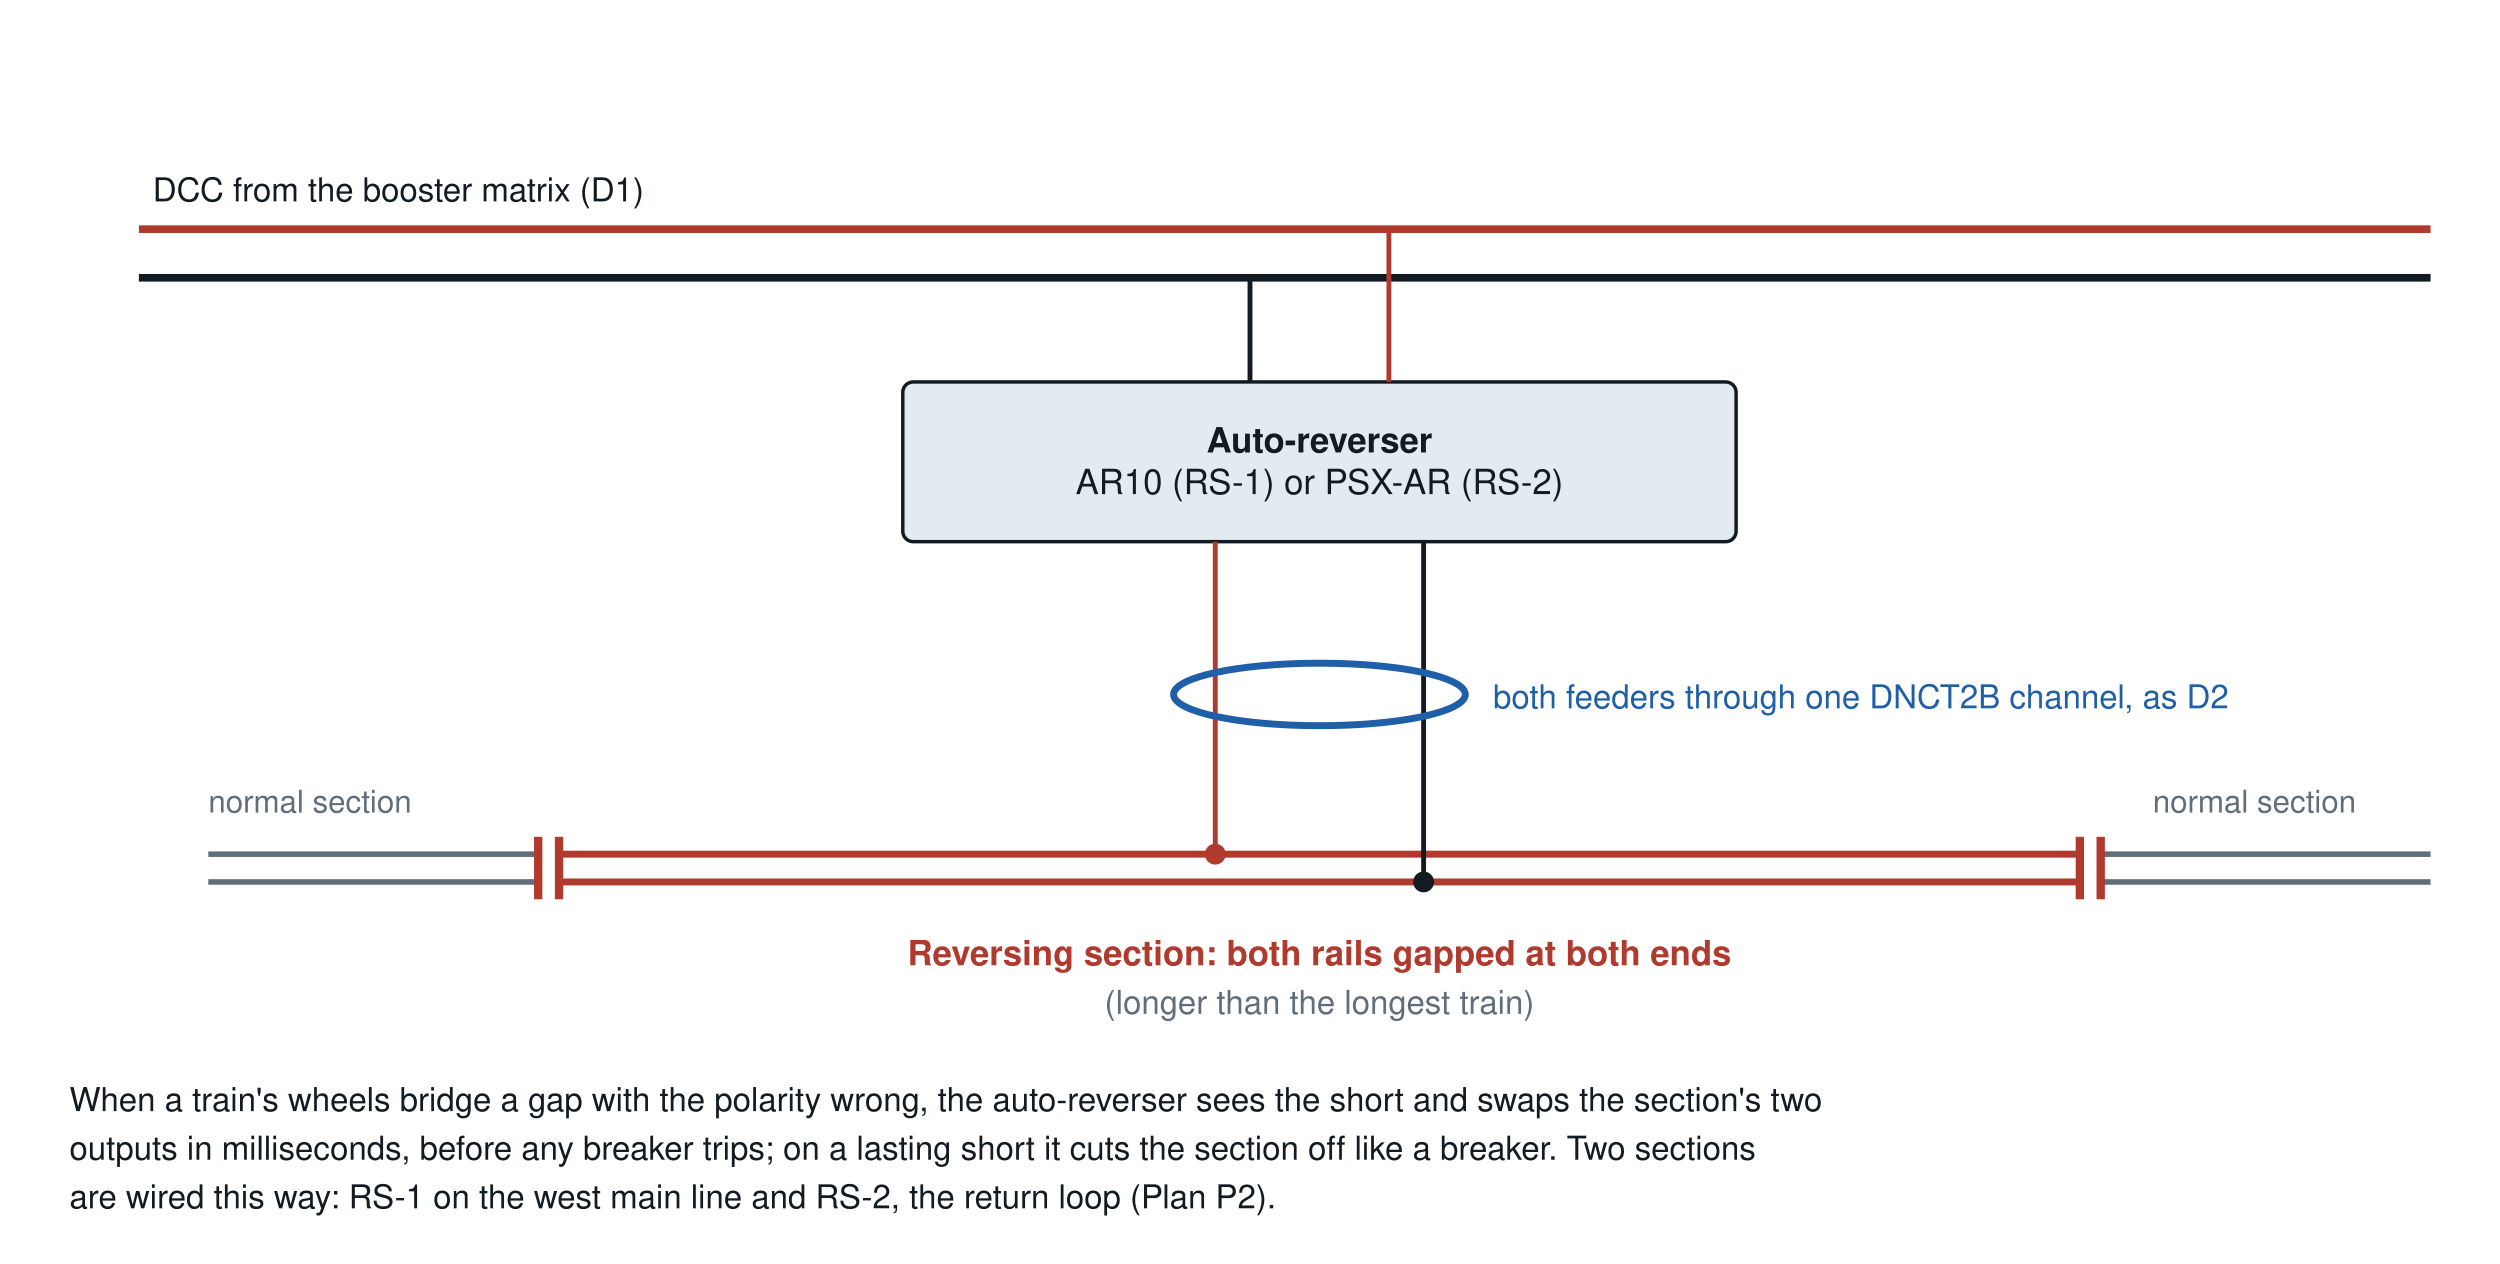
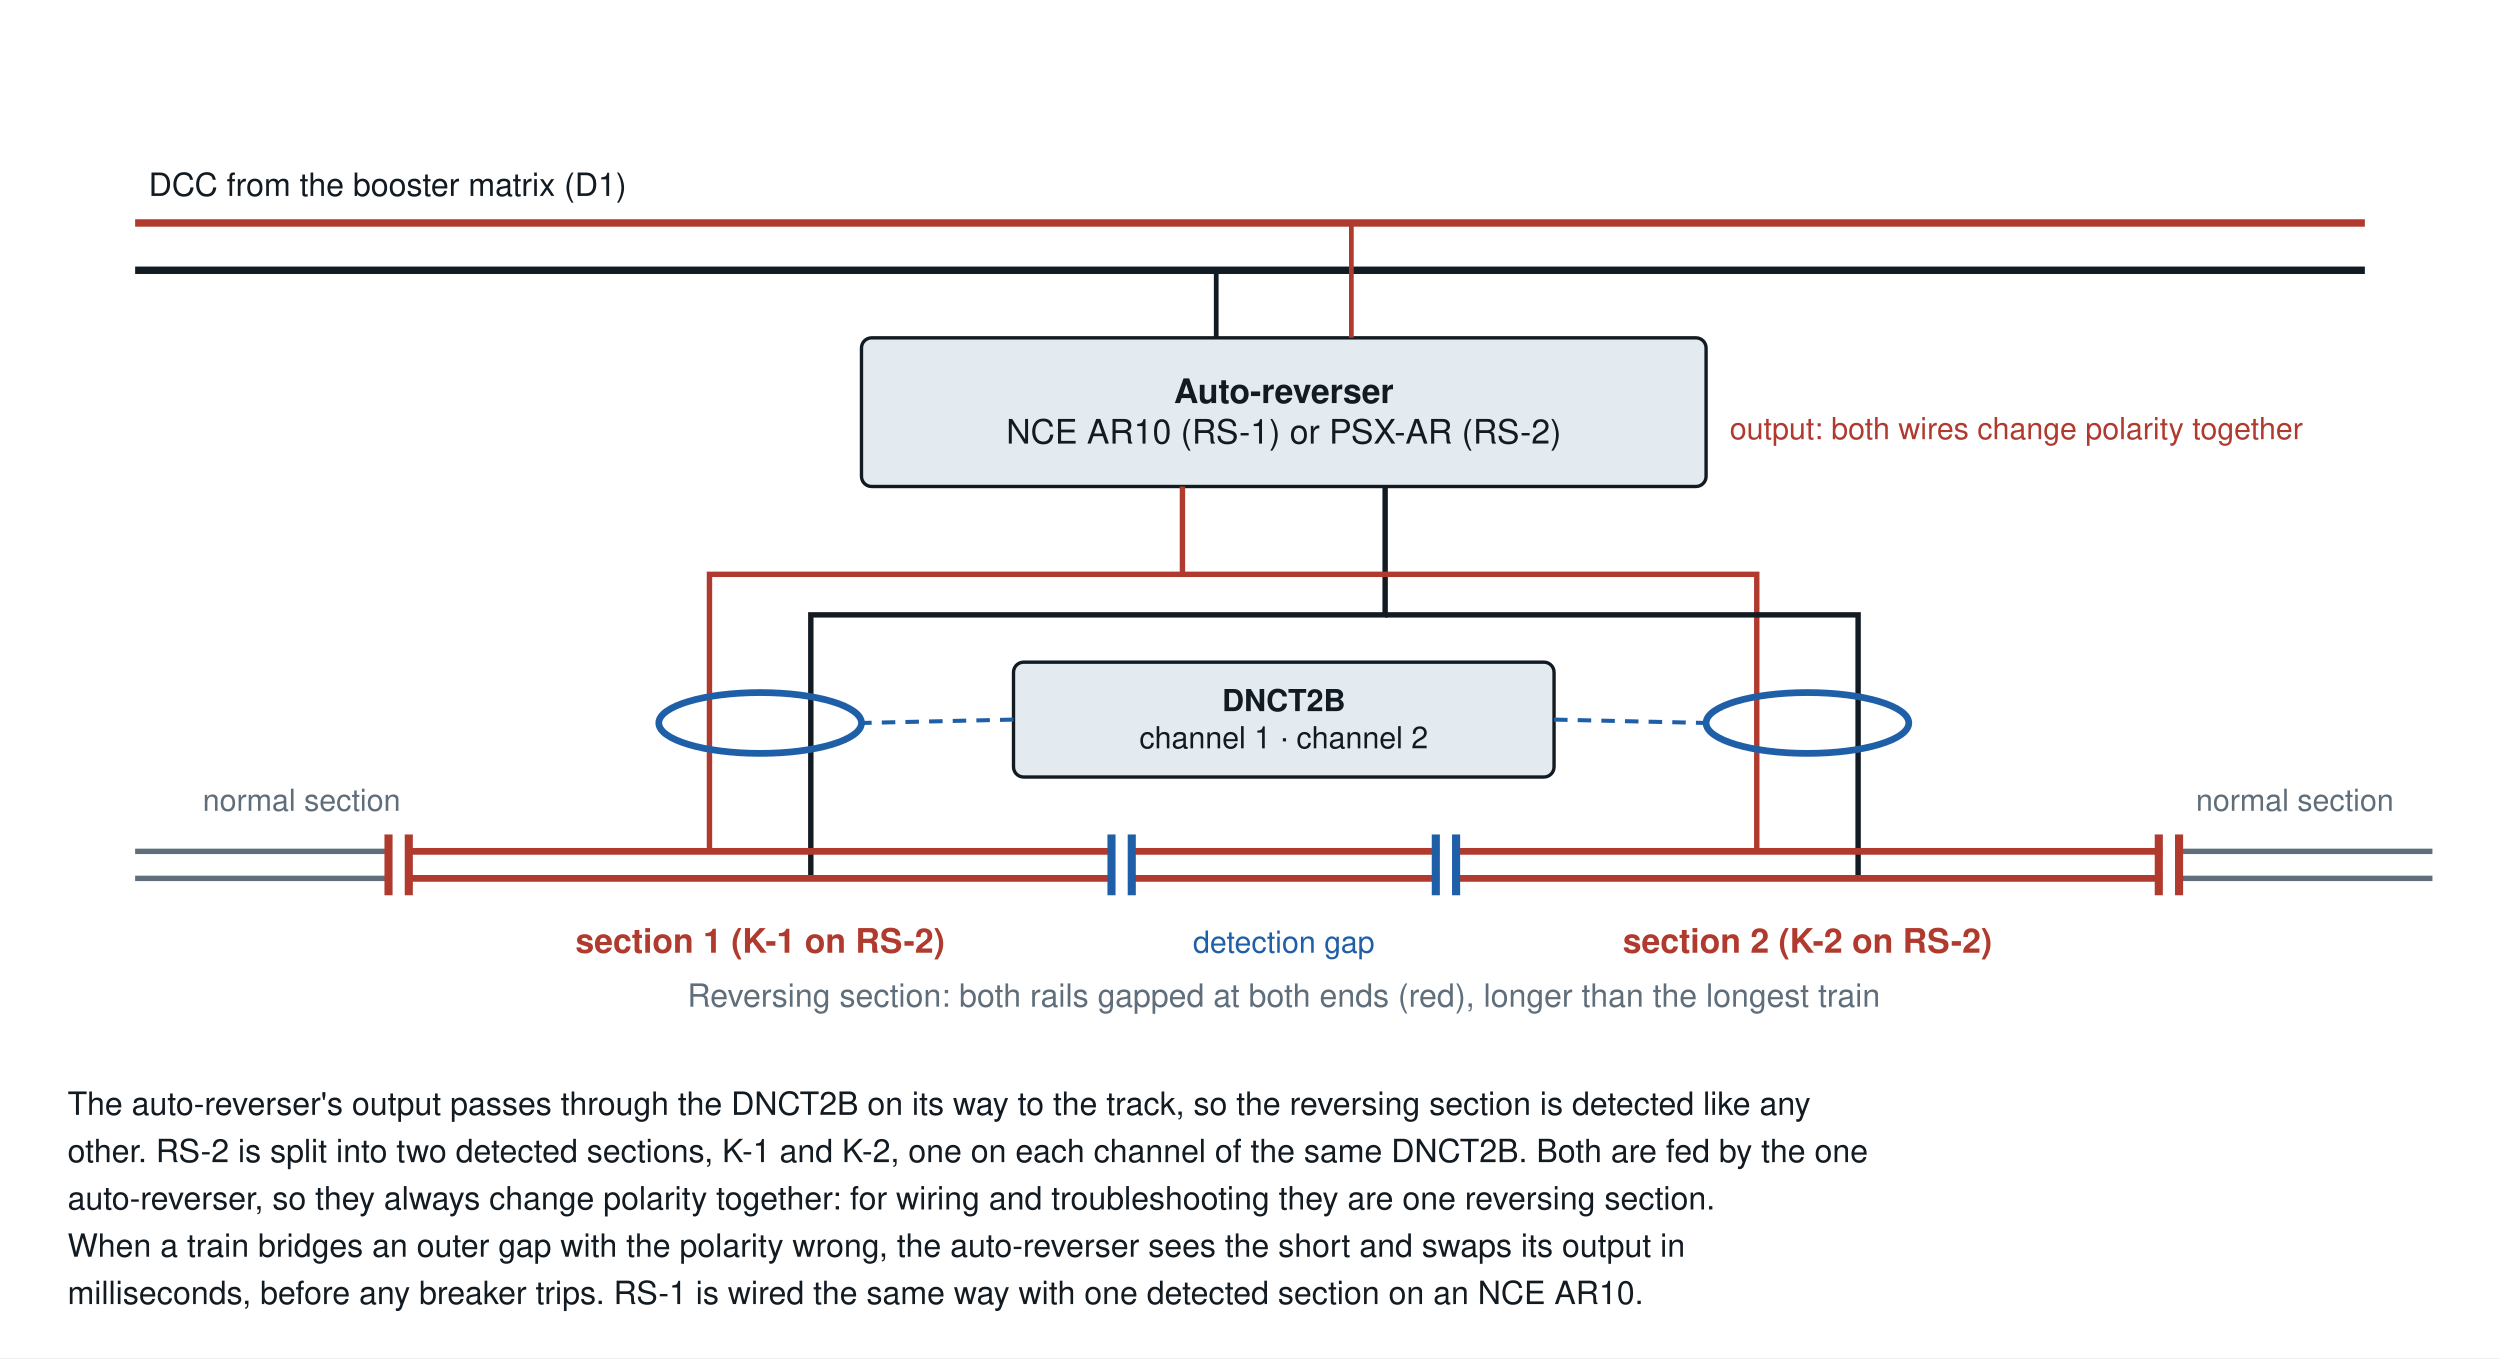
- <svg xmlns="http://www.w3.org/2000/svg" viewBox="0 0 720 364" width="720" height="364" role="img" aria-labelledby="t d" font-family="'Helvetica Neue',Helvetica,Arial,sans-serif">
-   <rect width="720" height="364" fill="#fff" />
+ <svg xmlns="http://www.w3.org/2000/svg" viewBox="0 0 740 402" width="740" height="402" role="img" aria-labelledby="t d" font-family="'Helvetica Neue',Helvetica,Arial,sans-serif">
+   <rect width="740" height="402" fill="#fff" />
  <path d="M40,66 L700,66" fill="none" stroke="#b03a2e" stroke-width="2.2" />
  <path d="M40,80 L700,80" fill="none" stroke="#121a22" stroke-width="2.2" />
  <text x="44" y="58" font-size="9.5" fill="#121a22" text-anchor="start" font-weight="normal">DCC from the booster matrix (D1)</text>
-   <rect x="260" y="110" width="240" height="46" rx="3" fill="#e4ebf0" stroke="#121a22" />
-   <text x="380.0" y="130.3" font-size="10" text-anchor="middle" font-weight="bold" fill="#121a22">Auto-reverser</text>
-   <text x="380.0" y="142.3" font-size="10" text-anchor="middle" fill="#121a22">AR10 (RS-1) or PSX-AR (RS-2)</text>
-   <path d="M360,80 L360,110" fill="none" stroke="#121a22" stroke-width="1.4" />
-   <path d="M400,66 L400,110" fill="none" stroke="#b03a2e" stroke-width="1.4" />
-   <path d="M160,246 L600,246 M160,254 L600,254" stroke="#b03a2e" stroke-width="2" />
-   <path d="M60,246 L156,246 M60,254 L156,254" stroke="#5f6e7a" stroke-width="1.6" />
-   <path d="M604,246 L700,246 M604,254 L700,254" stroke="#5f6e7a" stroke-width="1.6" />
-   <path d="M155,241 L155,259 M161,241 L161,259" stroke="#b03a2e" stroke-width="2.4" />
-   <path d="M599,241 L599,259 M605,241 L605,259" stroke="#b03a2e" stroke-width="2.4" />
-   <text x="380" y="278" font-size="10" fill="#b03a2e" text-anchor="middle" font-weight="bold">Reversing section: both rails gapped at both ends</text>
-   <text x="380" y="292" font-size="9.5" fill="#5f6e7a" text-anchor="middle" font-weight="normal">(longer than the longest train)</text>
-   <path d="M350,156 L350,246" fill="none" stroke="#b03a2e" stroke-width="1.4" />
-   <path d="M410,156 L410,254" fill="none" stroke="#121a22" stroke-width="1.4" />
-   <circle cx="350" cy="246" r="3" fill="#b03a2e" />
-   <circle cx="410" cy="254" r="3" fill="#121a22" />
-   <ellipse cx="380" cy="200" rx="42" ry="9" fill="none" stroke="#1f5fa8" stroke-width="2" />
-   <text x="430" y="204" font-size="9.5" fill="#1f5fa8" text-anchor="start" font-weight="normal">both feeders through one DNCT2B channel, as D2</text>
-   <text x="60" y="234" font-size="9" fill="#5f6e7a" text-anchor="start" font-weight="normal">normal section</text>
-   <text x="620" y="234" font-size="9" fill="#5f6e7a" text-anchor="start" font-weight="normal">normal section</text>
-   <text x="20" y="320" font-size="9.5" fill="#121a22" text-anchor="start" font-weight="normal">When a train's wheels bridge a gap with the polarity wrong, the auto-reverser sees the short and swaps the section's two</text>
-   <text x="20" y="334" font-size="9.5" fill="#121a22" text-anchor="start" font-weight="normal">outputs in milliseconds, before any breaker trips; on a lasting short it cuts the section off like a breaker. Two sections</text>
-   <text x="20" y="348" font-size="9.5" fill="#121a22" text-anchor="start" font-weight="normal">are wired this way: RS-1 on the west main line and RS-2, the return loop (Plan P2).</text>
+   <rect x="255" y="100" width="250" height="44" rx="3" fill="#e4ebf0" stroke="#121a22" />
+   <text x="380.0" y="119.3" font-size="10" text-anchor="middle" font-weight="bold" fill="#121a22">Auto-reverser</text>
+   <text x="380.0" y="131.3" font-size="10" text-anchor="middle" fill="#121a22">NCE AR10 (RS-1) or PSX-AR (RS-2)</text>
+   <path d="M360,80 L360,100" fill="none" stroke="#121a22" stroke-width="1.4" />
+   <path d="M400,66 L400,100" fill="none" stroke="#b03a2e" stroke-width="1.4" />
+   <text x="512" y="130" font-size="9" fill="#b03a2e" text-anchor="start" font-weight="normal">output: both wires change polarity together</text>
+   <path d="M350,144 L350,170 L210,170 L210,252" fill="none" stroke="#b03a2e" stroke-width="1.6" />
+   <path d="M410,144 L410,182 L240,182 L240,260" fill="none" stroke="#121a22" stroke-width="1.6" />
+   <path d="M350,170 L520,170 L520,252" fill="none" stroke="#b03a2e" stroke-width="1.6" />
+   <path d="M410,182 L550,182 L550,260" fill="none" stroke="#121a22" stroke-width="1.6" />
+   <rect x="300" y="196" width="160" height="34" rx="3" fill="#e4ebf0" stroke="#121a22" />
+   <text x="380.0" y="210.5" font-size="9" text-anchor="middle" font-weight="bold" fill="#121a22">DNCT2B</text>
+   <text x="380.0" y="221.5" font-size="9" text-anchor="middle" fill="#121a22">channel 1 · channel 2</text>
+   <ellipse cx="225" cy="214" rx="30" ry="9" fill="none" stroke="#1f5fa8" stroke-width="2" />
+   <ellipse cx="535" cy="214" rx="30" ry="9" fill="none" stroke="#1f5fa8" stroke-width="2" />
+   <path d="M300,213 L255,214" fill="none" stroke="#1f5fa8" stroke-width="1.2" stroke-dasharray="4 3" />
+   <path d="M460,213 L505,214" fill="none" stroke="#1f5fa8" stroke-width="1.2" stroke-dasharray="4 3" />
+   <path d="M120,252 L330,252 M120,260 L330,260" stroke="#b03a2e" stroke-width="2" />
+   <path d="M430,252 L640,252 M430,260 L640,260" stroke="#b03a2e" stroke-width="2" />
+   <path d="M334,252 L426,252 M334,260 L426,260" stroke="#b03a2e" stroke-width="2" />
+   <path d="M40,252 L116,252 M40,260 L116,260" stroke="#5f6e7a" stroke-width="1.6" />
+   <path d="M644,252 L720,252 M644,260 L720,260" stroke="#5f6e7a" stroke-width="1.6" />
+   <path d="M115,247 L115,265 M121,247 L121,265" stroke="#b03a2e" stroke-width="2.4" />
+   <path d="M639,247 L639,265 M645,247 L645,265" stroke="#b03a2e" stroke-width="2.4" />
+   <path d="M329,247 L329,265 M335,247 L335,265" stroke="#1f5fa8" stroke-width="2.4" />
+   <path d="M425,247 L425,265 M431,247 L431,265" stroke="#1f5fa8" stroke-width="2.4" />
+   <text x="225" y="282" font-size="10" fill="#b03a2e" text-anchor="middle" font-weight="bold">section 1 (K-1 on RS-2)</text>
+   <text x="535" y="282" font-size="10" fill="#b03a2e" text-anchor="middle" font-weight="bold">section 2 (K-2 on RS-2)</text>
+   <text x="380" y="282" font-size="9" fill="#1f5fa8" text-anchor="middle" font-weight="normal">detection gap</text>
+   <text x="380" y="298" font-size="9.5" fill="#5f6e7a" text-anchor="middle" font-weight="normal">Reversing section: both rails gapped at both ends (red), longer than the longest train</text>
+   <text x="60" y="240" font-size="9" fill="#5f6e7a" text-anchor="start" font-weight="normal">normal section</text>
+   <text x="650" y="240" font-size="9" fill="#5f6e7a" text-anchor="start" font-weight="normal">normal section</text>
+   <text x="20" y="330" font-size="9.5" fill="#121a22" text-anchor="start" font-weight="normal">The auto-reverser's output passes through the DNCT2B on its way to the track, so the reversing section is detected like any</text>
+   <text x="20" y="344" font-size="9.5" fill="#121a22" text-anchor="start" font-weight="normal">other. RS-2 is split into two detected sections, K-1 and K-2, one on each channel of the same DNCT2B. Both are fed by the one</text>
+   <text x="20" y="358" font-size="9.5" fill="#121a22" text-anchor="start" font-weight="normal">auto-reverser, so they always change polarity together: for wiring and troubleshooting they are one reversing section.</text>
+   <text x="20" y="372" font-size="9.5" fill="#121a22" text-anchor="start" font-weight="normal">When a train bridges an outer gap with the polarity wrong, the auto-reverser sees the short and swaps its output in</text>
+   <text x="20" y="386" font-size="9.5" fill="#121a22" text-anchor="start" font-weight="normal">milliseconds, before any breaker trips. RS-1 is wired the same way with one detected section on an NCE AR10.</text>
</svg>
